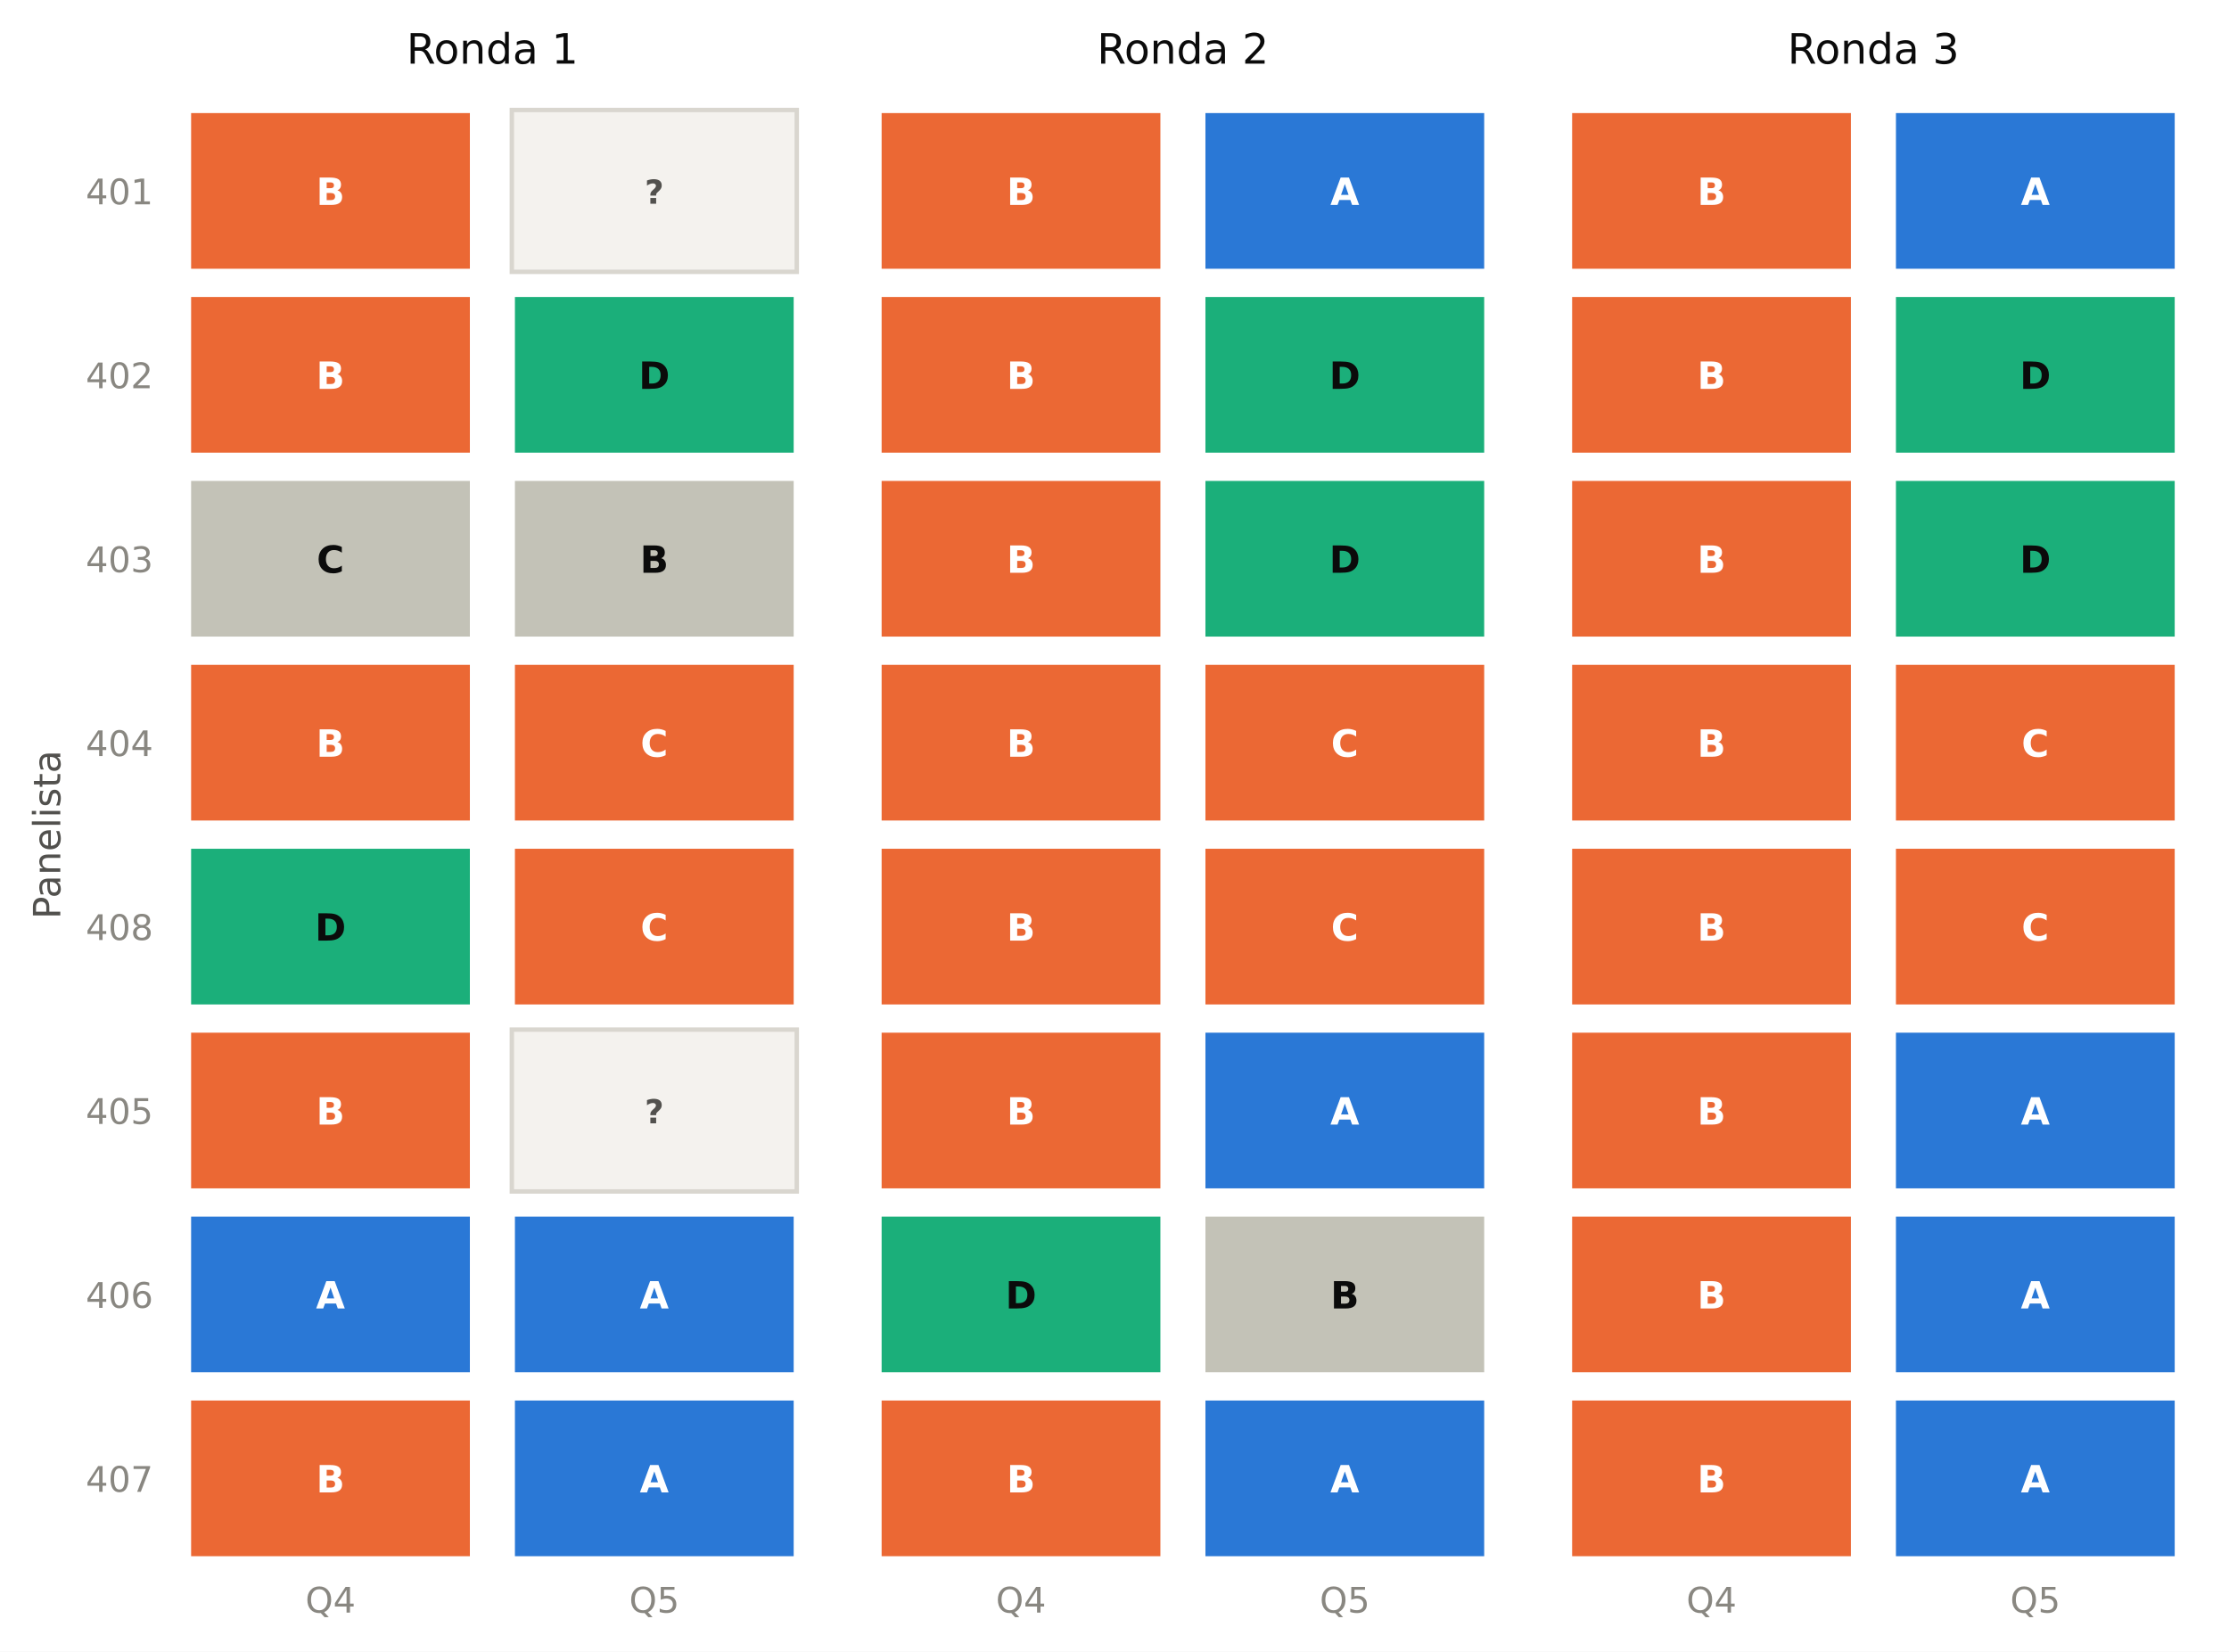
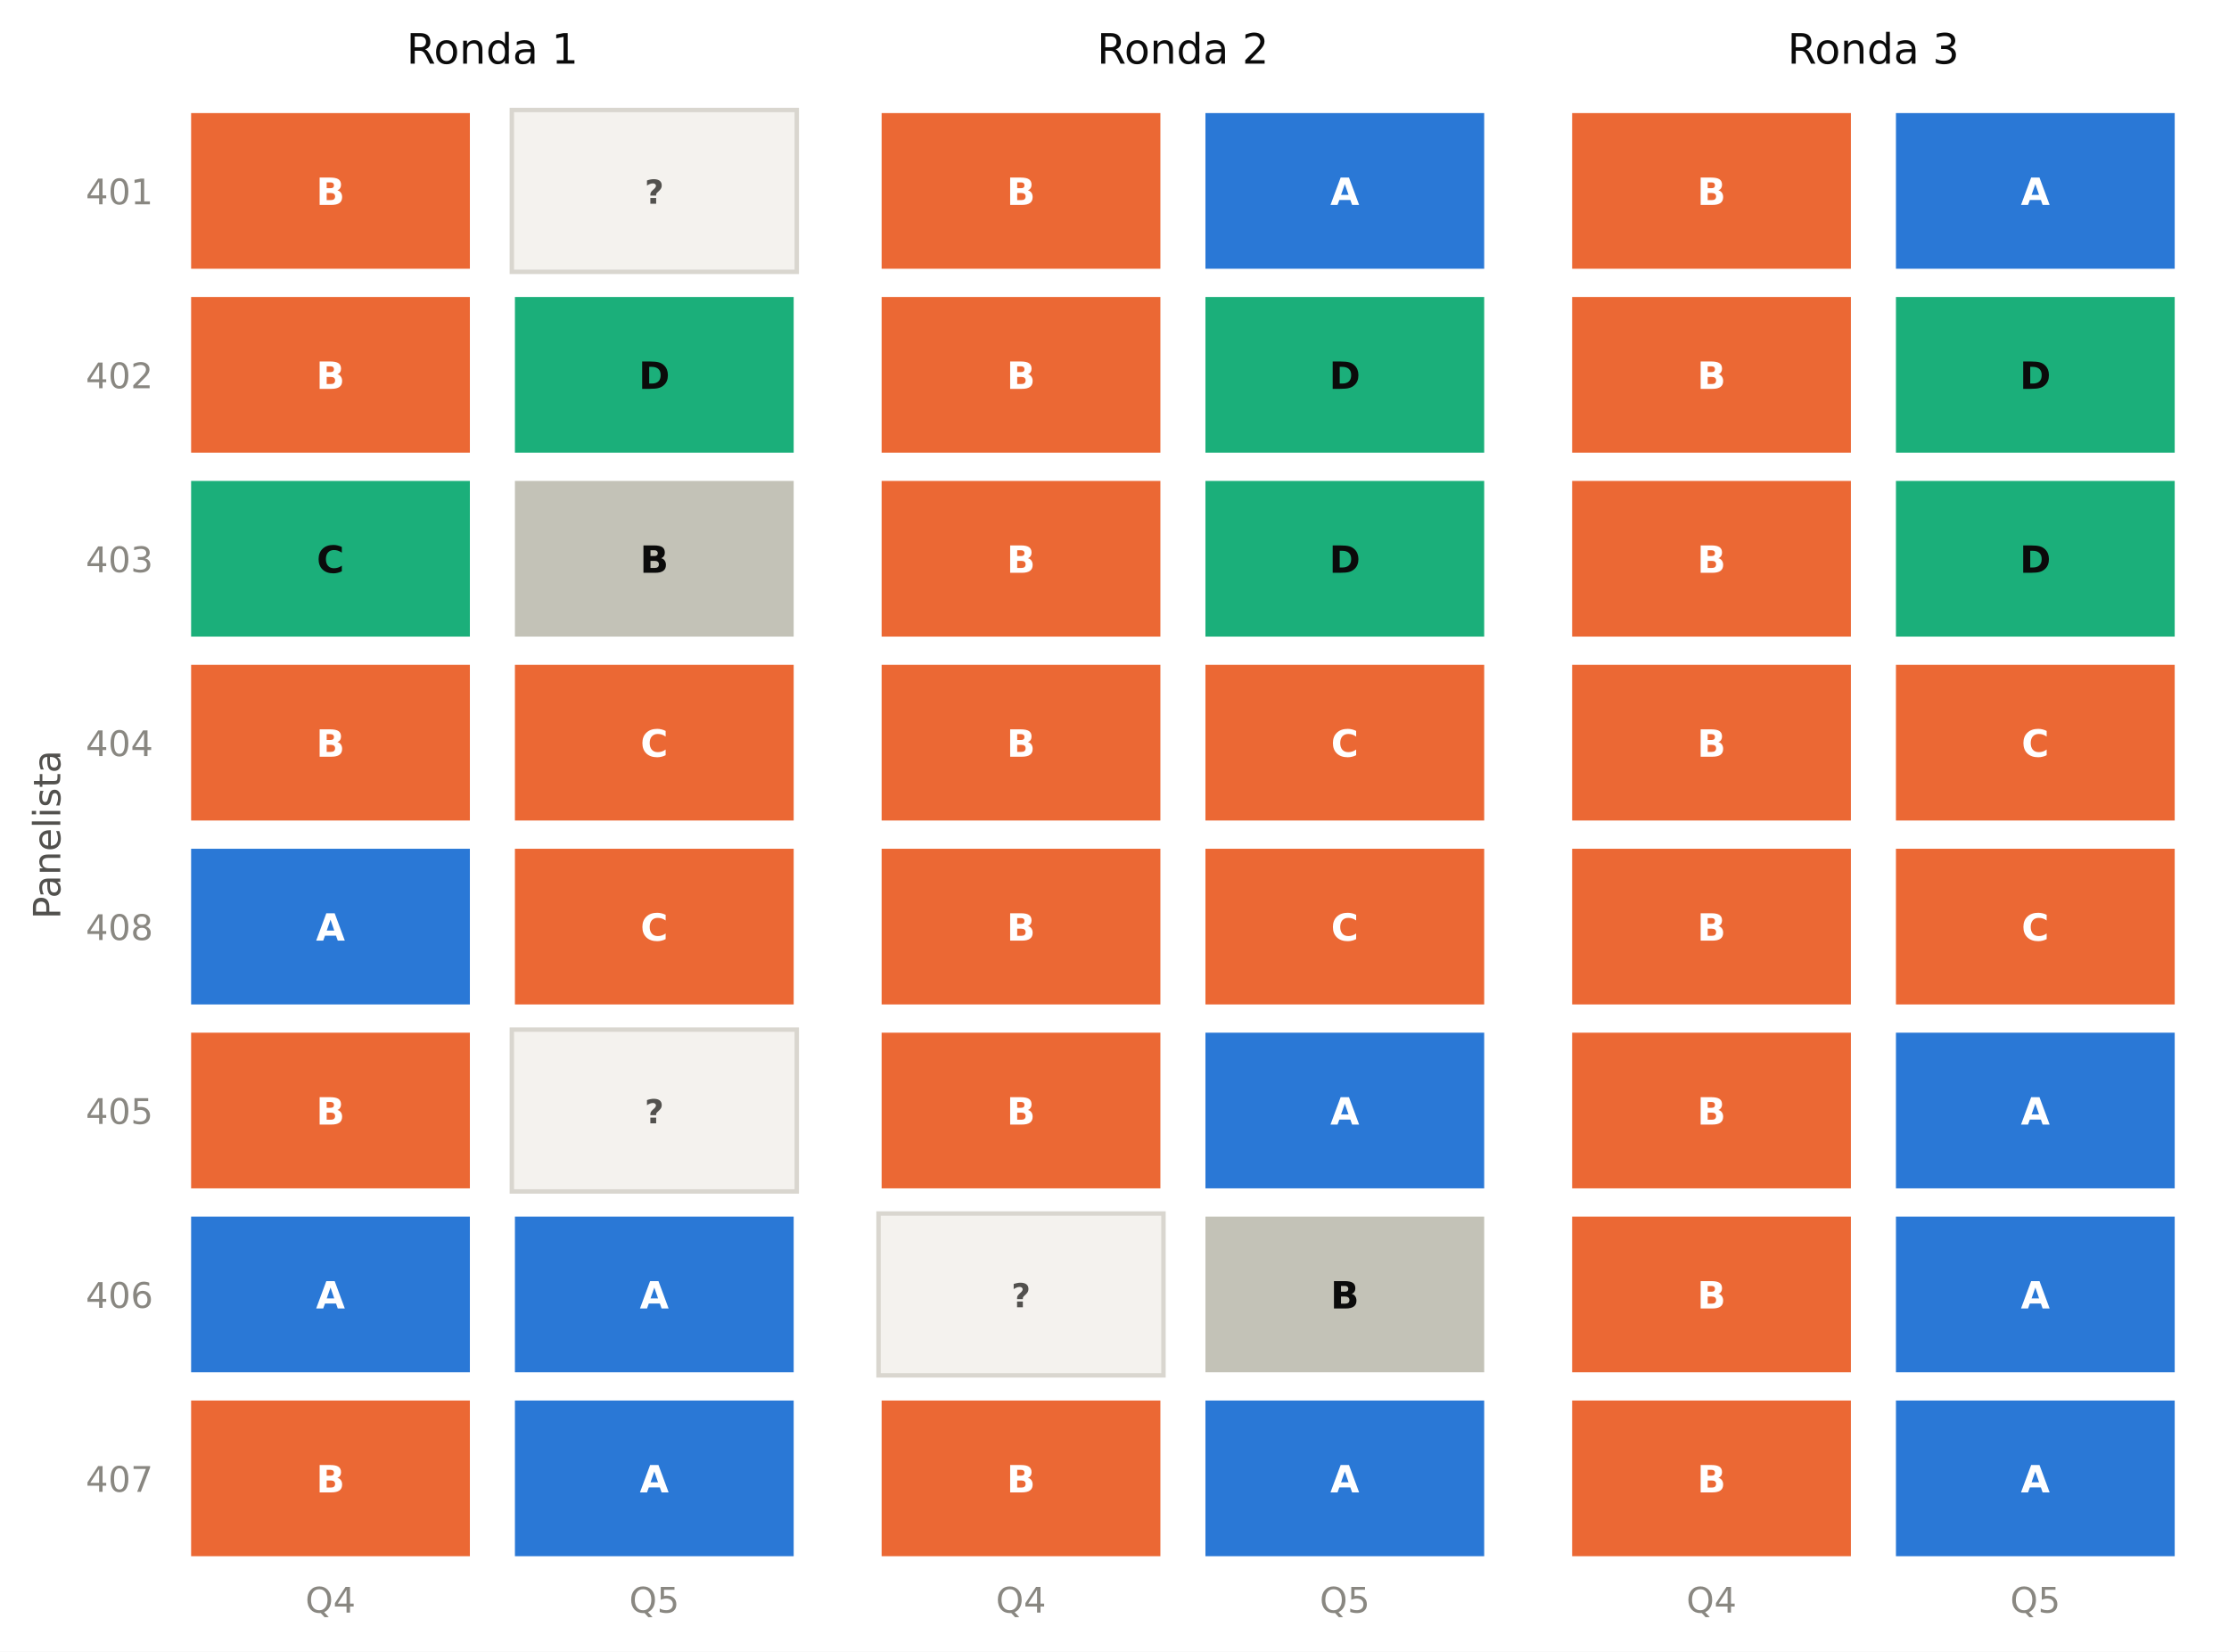
<svg xmlns="http://www.w3.org/2000/svg" width="504.996pt" height="374.241pt" viewBox="0 0 504.996 374.241" version="1.1">
  <defs>
    <style type="text/css">*{stroke-linejoin: round; stroke-linecap: butt}</style>
  </defs>
  <g id="figure_1">
    <g id="patch_1">
      <path d="M 0 374.241  L 504.996 374.241  L 504.996 0  L 0 0  z " style="fill: #ffffff" />
    </g>
    <g id="axes_1">
      <g id="patch_2">
        <path d="M 38.196 355.799  L 184.916 355.799  L 184.916 22.419  L 38.196 22.419  z " style="fill: #ffffff" />
      </g>
      <g id="patch_3">
-         <path d="M 42.598 24.919  L 107.155 24.919  L 107.155 61.591  L 42.598 61.591  z " clip-path="url(#pdf7f8553a8)" style="fill: #eb6834; stroke: #ffffff; stroke-width: 1.4; stroke-linejoin: miter" />
+         <path d="M 42.598 24.919  L 107.155 24.919  L 107.155 61.591  L 42.598 61.591  z " clip-path="url(#p20e8cb3a7d)" style="fill: #eb6834; stroke: #ffffff; stroke-width: 1.4; stroke-linejoin: miter" />
      </g>
      <g id="patch_4">
-         <path d="M 115.958 24.919  L 180.515 24.919  L 180.515 61.591  L 115.958 61.591  z " clip-path="url(#pdf7f8553a8)" style="fill: #f4f2ee; stroke: #d9d6cf; stroke-linejoin: miter" />
+         <path d="M 115.958 24.919  L 180.515 24.919  L 180.515 61.591  L 115.958 61.591  z " clip-path="url(#p20e8cb3a7d)" style="fill: #f4f2ee; stroke: #d9d6cf; stroke-linejoin: miter" />
      </g>
      <g id="patch_5">
-         <path d="M 42.598 66.591  L 107.155 66.591  L 107.155 103.263  L 42.598 103.263  z " clip-path="url(#pdf7f8553a8)" style="fill: #eb6834; stroke: #ffffff; stroke-width: 1.4; stroke-linejoin: miter" />
+         <path d="M 42.598 66.591  L 107.155 66.591  L 107.155 103.263  L 42.598 103.263  z " clip-path="url(#p20e8cb3a7d)" style="fill: #eb6834; stroke: #ffffff; stroke-width: 1.4; stroke-linejoin: miter" />
      </g>
      <g id="patch_6">
-         <path d="M 115.958 66.591  L 180.515 66.591  L 180.515 103.263  L 115.958 103.263  z " clip-path="url(#pdf7f8553a8)" style="fill: #1baf7a; stroke: #ffffff; stroke-width: 1.4; stroke-linejoin: miter" />
+         <path d="M 115.958 66.591  L 180.515 66.591  L 180.515 103.263  L 115.958 103.263  z " clip-path="url(#p20e8cb3a7d)" style="fill: #1baf7a; stroke: #ffffff; stroke-width: 1.4; stroke-linejoin: miter" />
      </g>
      <g id="patch_7">
-         <path d="M 42.598 108.264  L 107.155 108.264  L 107.155 144.936  L 42.598 144.936  z " clip-path="url(#pdf7f8553a8)" style="fill: #c3c2b7; stroke: #ffffff; stroke-width: 1.4; stroke-linejoin: miter" />
+         <path d="M 42.598 108.264  L 107.155 108.264  L 107.155 144.936  L 42.598 144.936  z " clip-path="url(#p20e8cb3a7d)" style="fill: #1baf7a; stroke: #ffffff; stroke-width: 1.4; stroke-linejoin: miter" />
      </g>
      <g id="patch_8">
-         <path d="M 115.958 108.264  L 180.515 108.264  L 180.515 144.936  L 115.958 144.936  z " clip-path="url(#pdf7f8553a8)" style="fill: #c3c2b7; stroke: #ffffff; stroke-width: 1.4; stroke-linejoin: miter" />
+         <path d="M 115.958 108.264  L 180.515 108.264  L 180.515 144.936  L 115.958 144.936  z " clip-path="url(#p20e8cb3a7d)" style="fill: #c3c2b7; stroke: #ffffff; stroke-width: 1.4; stroke-linejoin: miter" />
      </g>
      <g id="patch_9">
-         <path d="M 42.598 149.936  L 107.155 149.936  L 107.155 186.608  L 42.598 186.608  z " clip-path="url(#pdf7f8553a8)" style="fill: #eb6834; stroke: #ffffff; stroke-width: 1.4; stroke-linejoin: miter" />
+         <path d="M 42.598 149.936  L 107.155 149.936  L 107.155 186.608  L 42.598 186.608  z " clip-path="url(#p20e8cb3a7d)" style="fill: #eb6834; stroke: #ffffff; stroke-width: 1.4; stroke-linejoin: miter" />
      </g>
      <g id="patch_10">
-         <path d="M 115.958 149.936  L 180.515 149.936  L 180.515 186.608  L 115.958 186.608  z " clip-path="url(#pdf7f8553a8)" style="fill: #eb6834; stroke: #ffffff; stroke-width: 1.4; stroke-linejoin: miter" />
+         <path d="M 115.958 149.936  L 180.515 149.936  L 180.515 186.608  L 115.958 186.608  z " clip-path="url(#p20e8cb3a7d)" style="fill: #eb6834; stroke: #ffffff; stroke-width: 1.4; stroke-linejoin: miter" />
      </g>
      <g id="patch_11">
-         <path d="M 42.598 191.609  L 107.155 191.609  L 107.155 228.281  L 42.598 228.281  z " clip-path="url(#pdf7f8553a8)" style="fill: #1baf7a; stroke: #ffffff; stroke-width: 1.4; stroke-linejoin: miter" />
+         <path d="M 42.598 191.609  L 107.155 191.609  L 107.155 228.281  L 42.598 228.281  z " clip-path="url(#p20e8cb3a7d)" style="fill: #2a78d6; stroke: #ffffff; stroke-width: 1.4; stroke-linejoin: miter" />
      </g>
      <g id="patch_12">
-         <path d="M 115.958 191.609  L 180.515 191.609  L 180.515 228.281  L 115.958 228.281  z " clip-path="url(#pdf7f8553a8)" style="fill: #eb6834; stroke: #ffffff; stroke-width: 1.4; stroke-linejoin: miter" />
+         <path d="M 115.958 191.609  L 180.515 191.609  L 180.515 228.281  L 115.958 228.281  z " clip-path="url(#p20e8cb3a7d)" style="fill: #eb6834; stroke: #ffffff; stroke-width: 1.4; stroke-linejoin: miter" />
      </g>
      <g id="patch_13">
-         <path d="M 42.598 233.281  L 107.155 233.281  L 107.155 269.953  L 42.598 269.953  z " clip-path="url(#pdf7f8553a8)" style="fill: #eb6834; stroke: #ffffff; stroke-width: 1.4; stroke-linejoin: miter" />
+         <path d="M 42.598 233.281  L 107.155 233.281  L 107.155 269.953  L 42.598 269.953  z " clip-path="url(#p20e8cb3a7d)" style="fill: #eb6834; stroke: #ffffff; stroke-width: 1.4; stroke-linejoin: miter" />
      </g>
      <g id="patch_14">
-         <path d="M 115.958 233.281  L 180.515 233.281  L 180.515 269.953  L 115.958 269.953  z " clip-path="url(#pdf7f8553a8)" style="fill: #f4f2ee; stroke: #d9d6cf; stroke-linejoin: miter" />
+         <path d="M 115.958 233.281  L 180.515 233.281  L 180.515 269.953  L 115.958 269.953  z " clip-path="url(#p20e8cb3a7d)" style="fill: #f4f2ee; stroke: #d9d6cf; stroke-linejoin: miter" />
      </g>
      <g id="patch_15">
-         <path d="M 42.598 274.954  L 107.155 274.954  L 107.155 311.626  L 42.598 311.626  z " clip-path="url(#pdf7f8553a8)" style="fill: #2a78d6; stroke: #ffffff; stroke-width: 1.4; stroke-linejoin: miter" />
+         <path d="M 42.598 274.954  L 107.155 274.954  L 107.155 311.626  L 42.598 311.626  z " clip-path="url(#p20e8cb3a7d)" style="fill: #2a78d6; stroke: #ffffff; stroke-width: 1.4; stroke-linejoin: miter" />
      </g>
      <g id="patch_16">
-         <path d="M 115.958 274.954  L 180.515 274.954  L 180.515 311.626  L 115.958 311.626  z " clip-path="url(#pdf7f8553a8)" style="fill: #2a78d6; stroke: #ffffff; stroke-width: 1.4; stroke-linejoin: miter" />
+         <path d="M 115.958 274.954  L 180.515 274.954  L 180.515 311.626  L 115.958 311.626  z " clip-path="url(#p20e8cb3a7d)" style="fill: #2a78d6; stroke: #ffffff; stroke-width: 1.4; stroke-linejoin: miter" />
      </g>
      <g id="patch_17">
-         <path d="M 42.598 316.626  L 107.155 316.626  L 107.155 353.298  L 42.598 353.298  z " clip-path="url(#pdf7f8553a8)" style="fill: #eb6834; stroke: #ffffff; stroke-width: 1.4; stroke-linejoin: miter" />
+         <path d="M 42.598 316.626  L 107.155 316.626  L 107.155 353.298  L 42.598 353.298  z " clip-path="url(#p20e8cb3a7d)" style="fill: #eb6834; stroke: #ffffff; stroke-width: 1.4; stroke-linejoin: miter" />
      </g>
      <g id="patch_18">
-         <path d="M 115.958 316.626  L 180.515 316.626  L 180.515 353.298  L 115.958 353.298  z " clip-path="url(#pdf7f8553a8)" style="fill: #2a78d6; stroke: #ffffff; stroke-width: 1.4; stroke-linejoin: miter" />
+         <path d="M 115.958 316.626  L 180.515 316.626  L 180.515 353.298  L 115.958 353.298  z " clip-path="url(#p20e8cb3a7d)" style="fill: #2a78d6; stroke: #ffffff; stroke-width: 1.4; stroke-linejoin: miter" />
      </g>
      <g id="matplotlib.axis_1">
        <g id="xtick_1">
          <g id="line2d_1" />
          <g id="text_1">
            <text style="font-size: 8px; font-family: 'DejaVu Sans', 'Helvetica', 'Arial', sans-serif; text-anchor: middle; fill: #898781" x="74.876" y="365.377" transform="rotate(-0 74.87641 365.3773)">Q4</text>
          </g>
        </g>
        <g id="xtick_2">
          <g id="line2d_2" />
          <g id="text_2">
            <text style="font-size: 8px; font-family: 'DejaVu Sans', 'Helvetica', 'Arial', sans-serif; text-anchor: middle; fill: #898781" x="148.236" y="365.377" transform="rotate(-0 148.2364 365.3773)">Q5</text>
          </g>
        </g>
      </g>
      <g id="matplotlib.axis_2">
        <g id="ytick_1">
          <g id="line2d_3" />
          <g id="text_3">
            <text style="font-size: 8px; font-family: 'DejaVu Sans', 'Helvetica', 'Arial', sans-serif; text-anchor: end; fill: #898781" x="34.696" y="46.294" transform="rotate(-0 34.69641 46.29414)">401</text>
          </g>
        </g>
        <g id="ytick_2">
          <g id="line2d_4" />
          <g id="text_4">
            <text style="font-size: 8px; font-family: 'DejaVu Sans', 'Helvetica', 'Arial', sans-serif; text-anchor: end; fill: #898781" x="34.696" y="87.967" transform="rotate(-0 34.69641 87.96664)">402</text>
          </g>
        </g>
        <g id="ytick_3">
          <g id="line2d_5" />
          <g id="text_5">
            <text style="font-size: 8px; font-family: 'DejaVu Sans', 'Helvetica', 'Arial', sans-serif; text-anchor: end; fill: #898781" x="34.696" y="129.639" transform="rotate(-0 34.69641 129.6391)">403</text>
          </g>
        </g>
        <g id="ytick_4">
          <g id="line2d_6" />
          <g id="text_6">
            <text style="font-size: 8px; font-family: 'DejaVu Sans', 'Helvetica', 'Arial', sans-serif; text-anchor: end; fill: #898781" x="34.696" y="171.312" transform="rotate(-0 34.69641 171.3116)">404</text>
          </g>
        </g>
        <g id="ytick_5">
          <g id="line2d_7" />
          <g id="text_7">
            <text style="font-size: 8px; font-family: 'DejaVu Sans', 'Helvetica', 'Arial', sans-serif; text-anchor: end; fill: #898781" x="34.696" y="212.984" transform="rotate(-0 34.69641 212.9841)">408</text>
          </g>
        </g>
        <g id="ytick_6">
          <g id="line2d_8" />
          <g id="text_8">
            <text style="font-size: 8px; font-family: 'DejaVu Sans', 'Helvetica', 'Arial', sans-serif; text-anchor: end; fill: #898781" x="34.696" y="254.657" transform="rotate(-0 34.69641 254.6566)">405</text>
          </g>
        </g>
        <g id="ytick_7">
          <g id="line2d_9" />
          <g id="text_9">
            <text style="font-size: 8px; font-family: 'DejaVu Sans', 'Helvetica', 'Arial', sans-serif; text-anchor: end; fill: #898781" x="34.696" y="296.329" transform="rotate(-0 34.69641 296.3291)">406</text>
          </g>
        </g>
        <g id="ytick_8">
          <g id="line2d_10" />
          <g id="text_10">
            <text style="font-size: 8px; font-family: 'DejaVu Sans', 'Helvetica', 'Arial', sans-serif; text-anchor: end; fill: #898781" x="34.696" y="338.002" transform="rotate(-0 34.69641 338.0016)">407</text>
          </g>
        </g>
        <g id="text_11">
          <text style="font-size: 8.5px; font-family: 'DejaVu Sans', 'Helvetica', 'Arial', sans-serif; text-anchor: middle; fill: #52514e" x="13.659" y="189.109" transform="rotate(-90 13.65867 189.1085)">Panelista</text>
        </g>
      </g>
      <g id="text_12">
        <text style="font-weight: 700; font-size: 8.5px; font-family: 'DejaVu Sans', 'Helvetica', 'Arial', sans-serif; text-anchor: middle; fill: #ffffff" x="74.876" y="46.434" transform="rotate(-0 74.87641 46.43368)">B</text>
      </g>
      <g id="text_13">
        <text style="font-weight: 700; font-size: 7.5px; font-family: 'DejaVu Sans', 'Helvetica', 'Arial', sans-serif; text-anchor: middle; fill: #52514e" x="148.236" y="46.158" transform="rotate(-0 148.2364 46.15775)">?</text>
      </g>
      <g id="text_14">
        <text style="font-weight: 700; font-size: 8.5px; font-family: 'DejaVu Sans', 'Helvetica', 'Arial', sans-serif; text-anchor: middle; fill: #ffffff" x="74.876" y="88.106" transform="rotate(-0 74.87641 88.10618)">B</text>
      </g>
      <g id="text_15">
        <text style="font-weight: 700; font-size: 8.5px; font-family: 'DejaVu Sans', 'Helvetica', 'Arial', sans-serif; text-anchor: middle; fill: #0b0b0b" x="148.236" y="88.106" transform="rotate(-0 148.2364 88.10618)">D</text>
      </g>
      <g id="text_16">
        <text style="font-weight: 700; font-size: 8.5px; font-family: 'DejaVu Sans', 'Helvetica', 'Arial', sans-serif; text-anchor: middle; fill: #0b0b0b" x="74.876" y="129.779" transform="rotate(-0 74.87641 129.7787)">C</text>
      </g>
      <g id="text_17">
        <text style="font-weight: 700; font-size: 8.5px; font-family: 'DejaVu Sans', 'Helvetica', 'Arial', sans-serif; text-anchor: middle; fill: #0b0b0b" x="148.236" y="129.779" transform="rotate(-0 148.2364 129.7787)">B</text>
      </g>
      <g id="text_18">
        <text style="font-weight: 700; font-size: 8.5px; font-family: 'DejaVu Sans', 'Helvetica', 'Arial', sans-serif; text-anchor: middle; fill: #ffffff" x="74.876" y="171.451" transform="rotate(-0 74.87641 171.4512)">B</text>
      </g>
      <g id="text_19">
        <text style="font-weight: 700; font-size: 8.5px; font-family: 'DejaVu Sans', 'Helvetica', 'Arial', sans-serif; text-anchor: middle; fill: #ffffff" x="148.236" y="171.451" transform="rotate(-0 148.2364 171.4512)">C</text>
      </g>
      <g id="text_20">
-         <text style="font-weight: 700; font-size: 8.5px; font-family: 'DejaVu Sans', 'Helvetica', 'Arial', sans-serif; text-anchor: middle; fill: #0b0b0b" x="74.876" y="213.124" transform="rotate(-0 74.87641 213.1237)">D</text>
+         <text style="font-weight: 700; font-size: 8.5px; font-family: 'DejaVu Sans', 'Helvetica', 'Arial', sans-serif; text-anchor: middle; fill: #ffffff" x="74.876" y="213.124" transform="rotate(-0 74.87641 213.1237)">A</text>
      </g>
      <g id="text_21">
        <text style="font-weight: 700; font-size: 8.5px; font-family: 'DejaVu Sans', 'Helvetica', 'Arial', sans-serif; text-anchor: middle; fill: #ffffff" x="148.236" y="213.124" transform="rotate(-0 148.2364 213.1237)">C</text>
      </g>
      <g id="text_22">
        <text style="font-weight: 700; font-size: 8.5px; font-family: 'DejaVu Sans', 'Helvetica', 'Arial', sans-serif; text-anchor: middle; fill: #ffffff" x="74.876" y="254.796" transform="rotate(-0 74.87641 254.7962)">B</text>
      </g>
      <g id="text_23">
        <text style="font-weight: 700; font-size: 7.5px; font-family: 'DejaVu Sans', 'Helvetica', 'Arial', sans-serif; text-anchor: middle; fill: #52514e" x="148.236" y="254.52" transform="rotate(-0 148.2364 254.5202)">?</text>
      </g>
      <g id="text_24">
        <text style="font-weight: 700; font-size: 8.5px; font-family: 'DejaVu Sans', 'Helvetica', 'Arial', sans-serif; text-anchor: middle; fill: #ffffff" x="74.876" y="296.469" transform="rotate(-0 74.87641 296.4687)">A</text>
      </g>
      <g id="text_25">
        <text style="font-weight: 700; font-size: 8.5px; font-family: 'DejaVu Sans', 'Helvetica', 'Arial', sans-serif; text-anchor: middle; fill: #ffffff" x="148.236" y="296.469" transform="rotate(-0 148.2364 296.4687)">A</text>
      </g>
      <g id="text_26">
        <text style="font-weight: 700; font-size: 8.5px; font-family: 'DejaVu Sans', 'Helvetica', 'Arial', sans-serif; text-anchor: middle; fill: #ffffff" x="74.876" y="338.141" transform="rotate(-0 74.87641 338.1412)">B</text>
      </g>
      <g id="text_27">
        <text style="font-weight: 700; font-size: 8.5px; font-family: 'DejaVu Sans', 'Helvetica', 'Arial', sans-serif; text-anchor: middle; fill: #ffffff" x="148.236" y="338.141" transform="rotate(-0 148.2364 338.1412)">A</text>
      </g>
      <g id="text_28">
        <text style="font-size: 9.5px; font-family: 'DejaVu Sans', 'Helvetica', 'Arial', sans-serif; text-anchor: middle; fill: #0b0b0b" x="111.556" y="14.419" transform="rotate(-0 111.5564 14.41852)">Ronda 1</text>
      </g>
    </g>
    <g id="axes_2">
      <g id="patch_19">
        <path d="M 194.636 355.799  L 341.356 355.799  L 341.356 22.419  L 194.636 22.419  z " style="fill: #ffffff" />
      </g>
      <g id="patch_20">
-         <path d="M 199.038 24.919  L 263.595 24.919  L 263.595 61.591  L 199.038 61.591  z " clip-path="url(#p1143e8cdff)" style="fill: #eb6834; stroke: #ffffff; stroke-width: 1.4; stroke-linejoin: miter" />
+         <path d="M 199.038 24.919  L 263.595 24.919  L 263.595 61.591  L 199.038 61.591  z " clip-path="url(#p199c776482)" style="fill: #eb6834; stroke: #ffffff; stroke-width: 1.4; stroke-linejoin: miter" />
      </g>
      <g id="patch_21">
-         <path d="M 272.398 24.919  L 336.955 24.919  L 336.955 61.591  L 272.398 61.591  z " clip-path="url(#p1143e8cdff)" style="fill: #2a78d6; stroke: #ffffff; stroke-width: 1.4; stroke-linejoin: miter" />
+         <path d="M 272.398 24.919  L 336.955 24.919  L 336.955 61.591  L 272.398 61.591  z " clip-path="url(#p199c776482)" style="fill: #2a78d6; stroke: #ffffff; stroke-width: 1.4; stroke-linejoin: miter" />
      </g>
      <g id="patch_22">
-         <path d="M 199.038 66.591  L 263.595 66.591  L 263.595 103.263  L 199.038 103.263  z " clip-path="url(#p1143e8cdff)" style="fill: #eb6834; stroke: #ffffff; stroke-width: 1.4; stroke-linejoin: miter" />
+         <path d="M 199.038 66.591  L 263.595 66.591  L 263.595 103.263  L 199.038 103.263  z " clip-path="url(#p199c776482)" style="fill: #eb6834; stroke: #ffffff; stroke-width: 1.4; stroke-linejoin: miter" />
      </g>
      <g id="patch_23">
-         <path d="M 272.398 66.591  L 336.955 66.591  L 336.955 103.263  L 272.398 103.263  z " clip-path="url(#p1143e8cdff)" style="fill: #1baf7a; stroke: #ffffff; stroke-width: 1.4; stroke-linejoin: miter" />
+         <path d="M 272.398 66.591  L 336.955 66.591  L 336.955 103.263  L 272.398 103.263  z " clip-path="url(#p199c776482)" style="fill: #1baf7a; stroke: #ffffff; stroke-width: 1.4; stroke-linejoin: miter" />
      </g>
      <g id="patch_24">
-         <path d="M 199.038 108.264  L 263.595 108.264  L 263.595 144.936  L 199.038 144.936  z " clip-path="url(#p1143e8cdff)" style="fill: #eb6834; stroke: #ffffff; stroke-width: 1.4; stroke-linejoin: miter" />
+         <path d="M 199.038 108.264  L 263.595 108.264  L 263.595 144.936  L 199.038 144.936  z " clip-path="url(#p199c776482)" style="fill: #eb6834; stroke: #ffffff; stroke-width: 1.4; stroke-linejoin: miter" />
      </g>
      <g id="patch_25">
-         <path d="M 272.398 108.264  L 336.955 108.264  L 336.955 144.936  L 272.398 144.936  z " clip-path="url(#p1143e8cdff)" style="fill: #1baf7a; stroke: #ffffff; stroke-width: 1.4; stroke-linejoin: miter" />
+         <path d="M 272.398 108.264  L 336.955 108.264  L 336.955 144.936  L 272.398 144.936  z " clip-path="url(#p199c776482)" style="fill: #1baf7a; stroke: #ffffff; stroke-width: 1.4; stroke-linejoin: miter" />
      </g>
      <g id="patch_26">
-         <path d="M 199.038 149.936  L 263.595 149.936  L 263.595 186.608  L 199.038 186.608  z " clip-path="url(#p1143e8cdff)" style="fill: #eb6834; stroke: #ffffff; stroke-width: 1.4; stroke-linejoin: miter" />
+         <path d="M 199.038 149.936  L 263.595 149.936  L 263.595 186.608  L 199.038 186.608  z " clip-path="url(#p199c776482)" style="fill: #eb6834; stroke: #ffffff; stroke-width: 1.4; stroke-linejoin: miter" />
      </g>
      <g id="patch_27">
-         <path d="M 272.398 149.936  L 336.955 149.936  L 336.955 186.608  L 272.398 186.608  z " clip-path="url(#p1143e8cdff)" style="fill: #eb6834; stroke: #ffffff; stroke-width: 1.4; stroke-linejoin: miter" />
+         <path d="M 272.398 149.936  L 336.955 149.936  L 336.955 186.608  L 272.398 186.608  z " clip-path="url(#p199c776482)" style="fill: #eb6834; stroke: #ffffff; stroke-width: 1.4; stroke-linejoin: miter" />
      </g>
      <g id="patch_28">
-         <path d="M 199.038 191.609  L 263.595 191.609  L 263.595 228.281  L 199.038 228.281  z " clip-path="url(#p1143e8cdff)" style="fill: #eb6834; stroke: #ffffff; stroke-width: 1.4; stroke-linejoin: miter" />
+         <path d="M 199.038 191.609  L 263.595 191.609  L 263.595 228.281  L 199.038 228.281  z " clip-path="url(#p199c776482)" style="fill: #eb6834; stroke: #ffffff; stroke-width: 1.4; stroke-linejoin: miter" />
      </g>
      <g id="patch_29">
-         <path d="M 272.398 191.609  L 336.955 191.609  L 336.955 228.281  L 272.398 228.281  z " clip-path="url(#p1143e8cdff)" style="fill: #eb6834; stroke: #ffffff; stroke-width: 1.4; stroke-linejoin: miter" />
+         <path d="M 272.398 191.609  L 336.955 191.609  L 336.955 228.281  L 272.398 228.281  z " clip-path="url(#p199c776482)" style="fill: #eb6834; stroke: #ffffff; stroke-width: 1.4; stroke-linejoin: miter" />
      </g>
      <g id="patch_30">
-         <path d="M 199.038 233.281  L 263.595 233.281  L 263.595 269.953  L 199.038 269.953  z " clip-path="url(#p1143e8cdff)" style="fill: #eb6834; stroke: #ffffff; stroke-width: 1.4; stroke-linejoin: miter" />
+         <path d="M 199.038 233.281  L 263.595 233.281  L 263.595 269.953  L 199.038 269.953  z " clip-path="url(#p199c776482)" style="fill: #eb6834; stroke: #ffffff; stroke-width: 1.4; stroke-linejoin: miter" />
      </g>
      <g id="patch_31">
-         <path d="M 272.398 233.281  L 336.955 233.281  L 336.955 269.953  L 272.398 269.953  z " clip-path="url(#p1143e8cdff)" style="fill: #2a78d6; stroke: #ffffff; stroke-width: 1.4; stroke-linejoin: miter" />
+         <path d="M 272.398 233.281  L 336.955 233.281  L 336.955 269.953  L 272.398 269.953  z " clip-path="url(#p199c776482)" style="fill: #2a78d6; stroke: #ffffff; stroke-width: 1.4; stroke-linejoin: miter" />
      </g>
      <g id="patch_32">
-         <path d="M 199.038 274.954  L 263.595 274.954  L 263.595 311.626  L 199.038 311.626  z " clip-path="url(#p1143e8cdff)" style="fill: #1baf7a; stroke: #ffffff; stroke-width: 1.4; stroke-linejoin: miter" />
+         <path d="M 199.038 274.954  L 263.595 274.954  L 263.595 311.626  L 199.038 311.626  z " clip-path="url(#p199c776482)" style="fill: #f4f2ee; stroke: #d9d6cf; stroke-linejoin: miter" />
      </g>
      <g id="patch_33">
-         <path d="M 272.398 274.954  L 336.955 274.954  L 336.955 311.626  L 272.398 311.626  z " clip-path="url(#p1143e8cdff)" style="fill: #c3c2b7; stroke: #ffffff; stroke-width: 1.4; stroke-linejoin: miter" />
+         <path d="M 272.398 274.954  L 336.955 274.954  L 336.955 311.626  L 272.398 311.626  z " clip-path="url(#p199c776482)" style="fill: #c3c2b7; stroke: #ffffff; stroke-width: 1.4; stroke-linejoin: miter" />
      </g>
      <g id="patch_34">
-         <path d="M 199.038 316.626  L 263.595 316.626  L 263.595 353.298  L 199.038 353.298  z " clip-path="url(#p1143e8cdff)" style="fill: #eb6834; stroke: #ffffff; stroke-width: 1.4; stroke-linejoin: miter" />
+         <path d="M 199.038 316.626  L 263.595 316.626  L 263.595 353.298  L 199.038 353.298  z " clip-path="url(#p199c776482)" style="fill: #eb6834; stroke: #ffffff; stroke-width: 1.4; stroke-linejoin: miter" />
      </g>
      <g id="patch_35">
-         <path d="M 272.398 316.626  L 336.955 316.626  L 336.955 353.298  L 272.398 353.298  z " clip-path="url(#p1143e8cdff)" style="fill: #2a78d6; stroke: #ffffff; stroke-width: 1.4; stroke-linejoin: miter" />
+         <path d="M 272.398 316.626  L 336.955 316.626  L 336.955 353.298  L 272.398 353.298  z " clip-path="url(#p199c776482)" style="fill: #2a78d6; stroke: #ffffff; stroke-width: 1.4; stroke-linejoin: miter" />
      </g>
      <g id="matplotlib.axis_3">
        <g id="xtick_3">
          <g id="line2d_11" />
          <g id="text_29">
            <text style="font-size: 8px; font-family: 'DejaVu Sans', 'Helvetica', 'Arial', sans-serif; text-anchor: middle; fill: #898781" x="231.316" y="365.377" transform="rotate(-0 231.3164 365.3773)">Q4</text>
          </g>
        </g>
        <g id="xtick_4">
          <g id="line2d_12" />
          <g id="text_30">
            <text style="font-size: 8px; font-family: 'DejaVu Sans', 'Helvetica', 'Arial', sans-serif; text-anchor: middle; fill: #898781" x="304.676" y="365.377" transform="rotate(-0 304.6764 365.3773)">Q5</text>
          </g>
        </g>
      </g>
      <g id="matplotlib.axis_4">
        <g id="ytick_9">
          <g id="line2d_13" />
        </g>
        <g id="ytick_10">
          <g id="line2d_14" />
        </g>
        <g id="ytick_11">
          <g id="line2d_15" />
        </g>
        <g id="ytick_12">
          <g id="line2d_16" />
        </g>
        <g id="ytick_13">
          <g id="line2d_17" />
        </g>
        <g id="ytick_14">
          <g id="line2d_18" />
        </g>
        <g id="ytick_15">
          <g id="line2d_19" />
        </g>
        <g id="ytick_16">
          <g id="line2d_20" />
        </g>
      </g>
      <g id="text_31">
        <text style="font-weight: 700; font-size: 8.5px; font-family: 'DejaVu Sans', 'Helvetica', 'Arial', sans-serif; text-anchor: middle; fill: #ffffff" x="231.316" y="46.434" transform="rotate(-0 231.3164 46.43368)">B</text>
      </g>
      <g id="text_32">
        <text style="font-weight: 700; font-size: 8.5px; font-family: 'DejaVu Sans', 'Helvetica', 'Arial', sans-serif; text-anchor: middle; fill: #ffffff" x="304.676" y="46.434" transform="rotate(-0 304.6764 46.43368)">A</text>
      </g>
      <g id="text_33">
        <text style="font-weight: 700; font-size: 8.5px; font-family: 'DejaVu Sans', 'Helvetica', 'Arial', sans-serif; text-anchor: middle; fill: #ffffff" x="231.316" y="88.106" transform="rotate(-0 231.3164 88.10618)">B</text>
      </g>
      <g id="text_34">
        <text style="font-weight: 700; font-size: 8.5px; font-family: 'DejaVu Sans', 'Helvetica', 'Arial', sans-serif; text-anchor: middle; fill: #0b0b0b" x="304.676" y="88.106" transform="rotate(-0 304.6764 88.10618)">D</text>
      </g>
      <g id="text_35">
        <text style="font-weight: 700; font-size: 8.5px; font-family: 'DejaVu Sans', 'Helvetica', 'Arial', sans-serif; text-anchor: middle; fill: #ffffff" x="231.316" y="129.779" transform="rotate(-0 231.3164 129.7787)">B</text>
      </g>
      <g id="text_36">
        <text style="font-weight: 700; font-size: 8.5px; font-family: 'DejaVu Sans', 'Helvetica', 'Arial', sans-serif; text-anchor: middle; fill: #0b0b0b" x="304.676" y="129.779" transform="rotate(-0 304.6764 129.7787)">D</text>
      </g>
      <g id="text_37">
        <text style="font-weight: 700; font-size: 8.5px; font-family: 'DejaVu Sans', 'Helvetica', 'Arial', sans-serif; text-anchor: middle; fill: #ffffff" x="231.316" y="171.451" transform="rotate(-0 231.3164 171.4512)">B</text>
      </g>
      <g id="text_38">
        <text style="font-weight: 700; font-size: 8.5px; font-family: 'DejaVu Sans', 'Helvetica', 'Arial', sans-serif; text-anchor: middle; fill: #ffffff" x="304.676" y="171.451" transform="rotate(-0 304.6764 171.4512)">C</text>
      </g>
      <g id="text_39">
        <text style="font-weight: 700; font-size: 8.5px; font-family: 'DejaVu Sans', 'Helvetica', 'Arial', sans-serif; text-anchor: middle; fill: #ffffff" x="231.316" y="213.124" transform="rotate(-0 231.3164 213.1237)">B</text>
      </g>
      <g id="text_40">
        <text style="font-weight: 700; font-size: 8.5px; font-family: 'DejaVu Sans', 'Helvetica', 'Arial', sans-serif; text-anchor: middle; fill: #ffffff" x="304.676" y="213.124" transform="rotate(-0 304.6764 213.1237)">C</text>
      </g>
      <g id="text_41">
        <text style="font-weight: 700; font-size: 8.5px; font-family: 'DejaVu Sans', 'Helvetica', 'Arial', sans-serif; text-anchor: middle; fill: #ffffff" x="231.316" y="254.796" transform="rotate(-0 231.3164 254.7962)">B</text>
      </g>
      <g id="text_42">
        <text style="font-weight: 700; font-size: 8.5px; font-family: 'DejaVu Sans', 'Helvetica', 'Arial', sans-serif; text-anchor: middle; fill: #ffffff" x="304.676" y="254.796" transform="rotate(-0 304.6764 254.7962)">A</text>
      </g>
      <g id="text_43">
-         <text style="font-weight: 700; font-size: 8.5px; font-family: 'DejaVu Sans', 'Helvetica', 'Arial', sans-serif; text-anchor: middle; fill: #0b0b0b" x="231.316" y="296.469" transform="rotate(-0 231.3164 296.4687)">D</text>
+         <text style="font-weight: 700; font-size: 7.5px; font-family: 'DejaVu Sans', 'Helvetica', 'Arial', sans-serif; text-anchor: middle; fill: #52514e" x="231.316" y="296.193" transform="rotate(-0 231.3164 296.1927)">?</text>
      </g>
      <g id="text_44">
        <text style="font-weight: 700; font-size: 8.5px; font-family: 'DejaVu Sans', 'Helvetica', 'Arial', sans-serif; text-anchor: middle; fill: #0b0b0b" x="304.676" y="296.469" transform="rotate(-0 304.6764 296.4687)">B</text>
      </g>
      <g id="text_45">
        <text style="font-weight: 700; font-size: 8.5px; font-family: 'DejaVu Sans', 'Helvetica', 'Arial', sans-serif; text-anchor: middle; fill: #ffffff" x="231.316" y="338.141" transform="rotate(-0 231.3164 338.1412)">B</text>
      </g>
      <g id="text_46">
        <text style="font-weight: 700; font-size: 8.5px; font-family: 'DejaVu Sans', 'Helvetica', 'Arial', sans-serif; text-anchor: middle; fill: #ffffff" x="304.676" y="338.141" transform="rotate(-0 304.6764 338.1412)">A</text>
      </g>
      <g id="text_47">
        <text style="font-size: 9.5px; font-family: 'DejaVu Sans', 'Helvetica', 'Arial', sans-serif; text-anchor: middle; fill: #0b0b0b" x="267.996" y="14.419" transform="rotate(-0 267.9964 14.41852)">Ronda 2</text>
      </g>
    </g>
    <g id="axes_3">
      <g id="patch_36">
        <path d="M 351.076 355.799  L 497.796 355.799  L 497.796 22.419  L 351.076 22.419  z " style="fill: #ffffff" />
      </g>
      <g id="patch_37">
-         <path d="M 355.478 24.919  L 420.035 24.919  L 420.035 61.591  L 355.478 61.591  z " clip-path="url(#p5af8a89c36)" style="fill: #eb6834; stroke: #ffffff; stroke-width: 1.4; stroke-linejoin: miter" />
+         <path d="M 355.478 24.919  L 420.035 24.919  L 420.035 61.591  L 355.478 61.591  z " clip-path="url(#pa558c1a76e)" style="fill: #eb6834; stroke: #ffffff; stroke-width: 1.4; stroke-linejoin: miter" />
      </g>
      <g id="patch_38">
-         <path d="M 428.838 24.919  L 493.395 24.919  L 493.395 61.591  L 428.838 61.591  z " clip-path="url(#p5af8a89c36)" style="fill: #2a78d6; stroke: #ffffff; stroke-width: 1.4; stroke-linejoin: miter" />
+         <path d="M 428.838 24.919  L 493.395 24.919  L 493.395 61.591  L 428.838 61.591  z " clip-path="url(#pa558c1a76e)" style="fill: #2a78d6; stroke: #ffffff; stroke-width: 1.4; stroke-linejoin: miter" />
      </g>
      <g id="patch_39">
-         <path d="M 355.478 66.591  L 420.035 66.591  L 420.035 103.263  L 355.478 103.263  z " clip-path="url(#p5af8a89c36)" style="fill: #eb6834; stroke: #ffffff; stroke-width: 1.4; stroke-linejoin: miter" />
+         <path d="M 355.478 66.591  L 420.035 66.591  L 420.035 103.263  L 355.478 103.263  z " clip-path="url(#pa558c1a76e)" style="fill: #eb6834; stroke: #ffffff; stroke-width: 1.4; stroke-linejoin: miter" />
      </g>
      <g id="patch_40">
-         <path d="M 428.838 66.591  L 493.395 66.591  L 493.395 103.263  L 428.838 103.263  z " clip-path="url(#p5af8a89c36)" style="fill: #1baf7a; stroke: #ffffff; stroke-width: 1.4; stroke-linejoin: miter" />
+         <path d="M 428.838 66.591  L 493.395 66.591  L 493.395 103.263  L 428.838 103.263  z " clip-path="url(#pa558c1a76e)" style="fill: #1baf7a; stroke: #ffffff; stroke-width: 1.4; stroke-linejoin: miter" />
      </g>
      <g id="patch_41">
-         <path d="M 355.478 108.264  L 420.035 108.264  L 420.035 144.936  L 355.478 144.936  z " clip-path="url(#p5af8a89c36)" style="fill: #eb6834; stroke: #ffffff; stroke-width: 1.4; stroke-linejoin: miter" />
+         <path d="M 355.478 108.264  L 420.035 108.264  L 420.035 144.936  L 355.478 144.936  z " clip-path="url(#pa558c1a76e)" style="fill: #eb6834; stroke: #ffffff; stroke-width: 1.4; stroke-linejoin: miter" />
      </g>
      <g id="patch_42">
-         <path d="M 428.838 108.264  L 493.395 108.264  L 493.395 144.936  L 428.838 144.936  z " clip-path="url(#p5af8a89c36)" style="fill: #1baf7a; stroke: #ffffff; stroke-width: 1.4; stroke-linejoin: miter" />
+         <path d="M 428.838 108.264  L 493.395 108.264  L 493.395 144.936  L 428.838 144.936  z " clip-path="url(#pa558c1a76e)" style="fill: #1baf7a; stroke: #ffffff; stroke-width: 1.4; stroke-linejoin: miter" />
      </g>
      <g id="patch_43">
-         <path d="M 355.478 149.936  L 420.035 149.936  L 420.035 186.608  L 355.478 186.608  z " clip-path="url(#p5af8a89c36)" style="fill: #eb6834; stroke: #ffffff; stroke-width: 1.4; stroke-linejoin: miter" />
+         <path d="M 355.478 149.936  L 420.035 149.936  L 420.035 186.608  L 355.478 186.608  z " clip-path="url(#pa558c1a76e)" style="fill: #eb6834; stroke: #ffffff; stroke-width: 1.4; stroke-linejoin: miter" />
      </g>
      <g id="patch_44">
-         <path d="M 428.838 149.936  L 493.395 149.936  L 493.395 186.608  L 428.838 186.608  z " clip-path="url(#p5af8a89c36)" style="fill: #eb6834; stroke: #ffffff; stroke-width: 1.4; stroke-linejoin: miter" />
+         <path d="M 428.838 149.936  L 493.395 149.936  L 493.395 186.608  L 428.838 186.608  z " clip-path="url(#pa558c1a76e)" style="fill: #eb6834; stroke: #ffffff; stroke-width: 1.4; stroke-linejoin: miter" />
      </g>
      <g id="patch_45">
-         <path d="M 355.478 191.609  L 420.035 191.609  L 420.035 228.281  L 355.478 228.281  z " clip-path="url(#p5af8a89c36)" style="fill: #eb6834; stroke: #ffffff; stroke-width: 1.4; stroke-linejoin: miter" />
+         <path d="M 355.478 191.609  L 420.035 191.609  L 420.035 228.281  L 355.478 228.281  z " clip-path="url(#pa558c1a76e)" style="fill: #eb6834; stroke: #ffffff; stroke-width: 1.4; stroke-linejoin: miter" />
      </g>
      <g id="patch_46">
-         <path d="M 428.838 191.609  L 493.395 191.609  L 493.395 228.281  L 428.838 228.281  z " clip-path="url(#p5af8a89c36)" style="fill: #eb6834; stroke: #ffffff; stroke-width: 1.4; stroke-linejoin: miter" />
+         <path d="M 428.838 191.609  L 493.395 191.609  L 493.395 228.281  L 428.838 228.281  z " clip-path="url(#pa558c1a76e)" style="fill: #eb6834; stroke: #ffffff; stroke-width: 1.4; stroke-linejoin: miter" />
      </g>
      <g id="patch_47">
-         <path d="M 355.478 233.281  L 420.035 233.281  L 420.035 269.953  L 355.478 269.953  z " clip-path="url(#p5af8a89c36)" style="fill: #eb6834; stroke: #ffffff; stroke-width: 1.4; stroke-linejoin: miter" />
+         <path d="M 355.478 233.281  L 420.035 233.281  L 420.035 269.953  L 355.478 269.953  z " clip-path="url(#pa558c1a76e)" style="fill: #eb6834; stroke: #ffffff; stroke-width: 1.4; stroke-linejoin: miter" />
      </g>
      <g id="patch_48">
-         <path d="M 428.838 233.281  L 493.395 233.281  L 493.395 269.953  L 428.838 269.953  z " clip-path="url(#p5af8a89c36)" style="fill: #2a78d6; stroke: #ffffff; stroke-width: 1.4; stroke-linejoin: miter" />
+         <path d="M 428.838 233.281  L 493.395 233.281  L 493.395 269.953  L 428.838 269.953  z " clip-path="url(#pa558c1a76e)" style="fill: #2a78d6; stroke: #ffffff; stroke-width: 1.4; stroke-linejoin: miter" />
      </g>
      <g id="patch_49">
-         <path d="M 355.478 274.954  L 420.035 274.954  L 420.035 311.626  L 355.478 311.626  z " clip-path="url(#p5af8a89c36)" style="fill: #eb6834; stroke: #ffffff; stroke-width: 1.4; stroke-linejoin: miter" />
+         <path d="M 355.478 274.954  L 420.035 274.954  L 420.035 311.626  L 355.478 311.626  z " clip-path="url(#pa558c1a76e)" style="fill: #eb6834; stroke: #ffffff; stroke-width: 1.4; stroke-linejoin: miter" />
      </g>
      <g id="patch_50">
-         <path d="M 428.838 274.954  L 493.395 274.954  L 493.395 311.626  L 428.838 311.626  z " clip-path="url(#p5af8a89c36)" style="fill: #2a78d6; stroke: #ffffff; stroke-width: 1.4; stroke-linejoin: miter" />
+         <path d="M 428.838 274.954  L 493.395 274.954  L 493.395 311.626  L 428.838 311.626  z " clip-path="url(#pa558c1a76e)" style="fill: #2a78d6; stroke: #ffffff; stroke-width: 1.4; stroke-linejoin: miter" />
      </g>
      <g id="patch_51">
-         <path d="M 355.478 316.626  L 420.035 316.626  L 420.035 353.298  L 355.478 353.298  z " clip-path="url(#p5af8a89c36)" style="fill: #eb6834; stroke: #ffffff; stroke-width: 1.4; stroke-linejoin: miter" />
+         <path d="M 355.478 316.626  L 420.035 316.626  L 420.035 353.298  L 355.478 353.298  z " clip-path="url(#pa558c1a76e)" style="fill: #eb6834; stroke: #ffffff; stroke-width: 1.4; stroke-linejoin: miter" />
      </g>
      <g id="patch_52">
-         <path d="M 428.838 316.626  L 493.395 316.626  L 493.395 353.298  L 428.838 353.298  z " clip-path="url(#p5af8a89c36)" style="fill: #2a78d6; stroke: #ffffff; stroke-width: 1.4; stroke-linejoin: miter" />
+         <path d="M 428.838 316.626  L 493.395 316.626  L 493.395 353.298  L 428.838 353.298  z " clip-path="url(#pa558c1a76e)" style="fill: #2a78d6; stroke: #ffffff; stroke-width: 1.4; stroke-linejoin: miter" />
      </g>
      <g id="matplotlib.axis_5">
        <g id="xtick_5">
          <g id="line2d_21" />
          <g id="text_48">
            <text style="font-size: 8px; font-family: 'DejaVu Sans', 'Helvetica', 'Arial', sans-serif; text-anchor: middle; fill: #898781" x="387.756" y="365.377" transform="rotate(-0 387.7564 365.3773)">Q4</text>
          </g>
        </g>
        <g id="xtick_6">
          <g id="line2d_22" />
          <g id="text_49">
            <text style="font-size: 8px; font-family: 'DejaVu Sans', 'Helvetica', 'Arial', sans-serif; text-anchor: middle; fill: #898781" x="461.116" y="365.377" transform="rotate(-0 461.1164 365.3773)">Q5</text>
          </g>
        </g>
      </g>
      <g id="matplotlib.axis_6">
        <g id="ytick_17">
          <g id="line2d_23" />
        </g>
        <g id="ytick_18">
          <g id="line2d_24" />
        </g>
        <g id="ytick_19">
          <g id="line2d_25" />
        </g>
        <g id="ytick_20">
          <g id="line2d_26" />
        </g>
        <g id="ytick_21">
          <g id="line2d_27" />
        </g>
        <g id="ytick_22">
          <g id="line2d_28" />
        </g>
        <g id="ytick_23">
          <g id="line2d_29" />
        </g>
        <g id="ytick_24">
          <g id="line2d_30" />
        </g>
      </g>
      <g id="text_50">
        <text style="font-weight: 700; font-size: 8.5px; font-family: 'DejaVu Sans', 'Helvetica', 'Arial', sans-serif; text-anchor: middle; fill: #ffffff" x="387.756" y="46.434" transform="rotate(-0 387.7564 46.43368)">B</text>
      </g>
      <g id="text_51">
        <text style="font-weight: 700; font-size: 8.5px; font-family: 'DejaVu Sans', 'Helvetica', 'Arial', sans-serif; text-anchor: middle; fill: #ffffff" x="461.116" y="46.434" transform="rotate(-0 461.1164 46.43368)">A</text>
      </g>
      <g id="text_52">
        <text style="font-weight: 700; font-size: 8.5px; font-family: 'DejaVu Sans', 'Helvetica', 'Arial', sans-serif; text-anchor: middle; fill: #ffffff" x="387.756" y="88.106" transform="rotate(-0 387.7564 88.10618)">B</text>
      </g>
      <g id="text_53">
        <text style="font-weight: 700; font-size: 8.5px; font-family: 'DejaVu Sans', 'Helvetica', 'Arial', sans-serif; text-anchor: middle; fill: #0b0b0b" x="461.116" y="88.106" transform="rotate(-0 461.1164 88.10618)">D</text>
      </g>
      <g id="text_54">
        <text style="font-weight: 700; font-size: 8.5px; font-family: 'DejaVu Sans', 'Helvetica', 'Arial', sans-serif; text-anchor: middle; fill: #ffffff" x="387.756" y="129.779" transform="rotate(-0 387.7564 129.7787)">B</text>
      </g>
      <g id="text_55">
        <text style="font-weight: 700; font-size: 8.5px; font-family: 'DejaVu Sans', 'Helvetica', 'Arial', sans-serif; text-anchor: middle; fill: #0b0b0b" x="461.116" y="129.779" transform="rotate(-0 461.1164 129.7787)">D</text>
      </g>
      <g id="text_56">
        <text style="font-weight: 700; font-size: 8.5px; font-family: 'DejaVu Sans', 'Helvetica', 'Arial', sans-serif; text-anchor: middle; fill: #ffffff" x="387.756" y="171.451" transform="rotate(-0 387.7564 171.4512)">B</text>
      </g>
      <g id="text_57">
        <text style="font-weight: 700; font-size: 8.5px; font-family: 'DejaVu Sans', 'Helvetica', 'Arial', sans-serif; text-anchor: middle; fill: #ffffff" x="461.116" y="171.451" transform="rotate(-0 461.1164 171.4512)">C</text>
      </g>
      <g id="text_58">
        <text style="font-weight: 700; font-size: 8.5px; font-family: 'DejaVu Sans', 'Helvetica', 'Arial', sans-serif; text-anchor: middle; fill: #ffffff" x="387.756" y="213.124" transform="rotate(-0 387.7564 213.1237)">B</text>
      </g>
      <g id="text_59">
        <text style="font-weight: 700; font-size: 8.5px; font-family: 'DejaVu Sans', 'Helvetica', 'Arial', sans-serif; text-anchor: middle; fill: #ffffff" x="461.116" y="213.124" transform="rotate(-0 461.1164 213.1237)">C</text>
      </g>
      <g id="text_60">
        <text style="font-weight: 700; font-size: 8.5px; font-family: 'DejaVu Sans', 'Helvetica', 'Arial', sans-serif; text-anchor: middle; fill: #ffffff" x="387.756" y="254.796" transform="rotate(-0 387.7564 254.7962)">B</text>
      </g>
      <g id="text_61">
        <text style="font-weight: 700; font-size: 8.5px; font-family: 'DejaVu Sans', 'Helvetica', 'Arial', sans-serif; text-anchor: middle; fill: #ffffff" x="461.116" y="254.796" transform="rotate(-0 461.1164 254.7962)">A</text>
      </g>
      <g id="text_62">
        <text style="font-weight: 700; font-size: 8.5px; font-family: 'DejaVu Sans', 'Helvetica', 'Arial', sans-serif; text-anchor: middle; fill: #ffffff" x="387.756" y="296.469" transform="rotate(-0 387.7564 296.4687)">B</text>
      </g>
      <g id="text_63">
        <text style="font-weight: 700; font-size: 8.5px; font-family: 'DejaVu Sans', 'Helvetica', 'Arial', sans-serif; text-anchor: middle; fill: #ffffff" x="461.116" y="296.469" transform="rotate(-0 461.1164 296.4687)">A</text>
      </g>
      <g id="text_64">
        <text style="font-weight: 700; font-size: 8.5px; font-family: 'DejaVu Sans', 'Helvetica', 'Arial', sans-serif; text-anchor: middle; fill: #ffffff" x="387.756" y="338.141" transform="rotate(-0 387.7564 338.1412)">B</text>
      </g>
      <g id="text_65">
        <text style="font-weight: 700; font-size: 8.5px; font-family: 'DejaVu Sans', 'Helvetica', 'Arial', sans-serif; text-anchor: middle; fill: #ffffff" x="461.116" y="338.141" transform="rotate(-0 461.1164 338.1412)">A</text>
      </g>
      <g id="text_66">
        <text style="font-size: 9.5px; font-family: 'DejaVu Sans', 'Helvetica', 'Arial', sans-serif; text-anchor: middle; fill: #0b0b0b" x="424.436" y="14.419" transform="rotate(-0 424.4364 14.41852)">Ronda 3</text>
      </g>
    </g>
  </g>
  <defs>
-     <clipPath id="pdf7f8553a8">
+     <clipPath id="p20e8cb3a7d">
      <rect x="38.196" y="22.419" width="146.72" height="333.38" />
    </clipPath>
-     <clipPath id="p1143e8cdff">
+     <clipPath id="p199c776482">
      <rect x="194.636" y="22.419" width="146.72" height="333.38" />
    </clipPath>
-     <clipPath id="p5af8a89c36">
+     <clipPath id="pa558c1a76e">
      <rect x="351.076" y="22.419" width="146.72" height="333.38" />
    </clipPath>
  </defs>
</svg>
